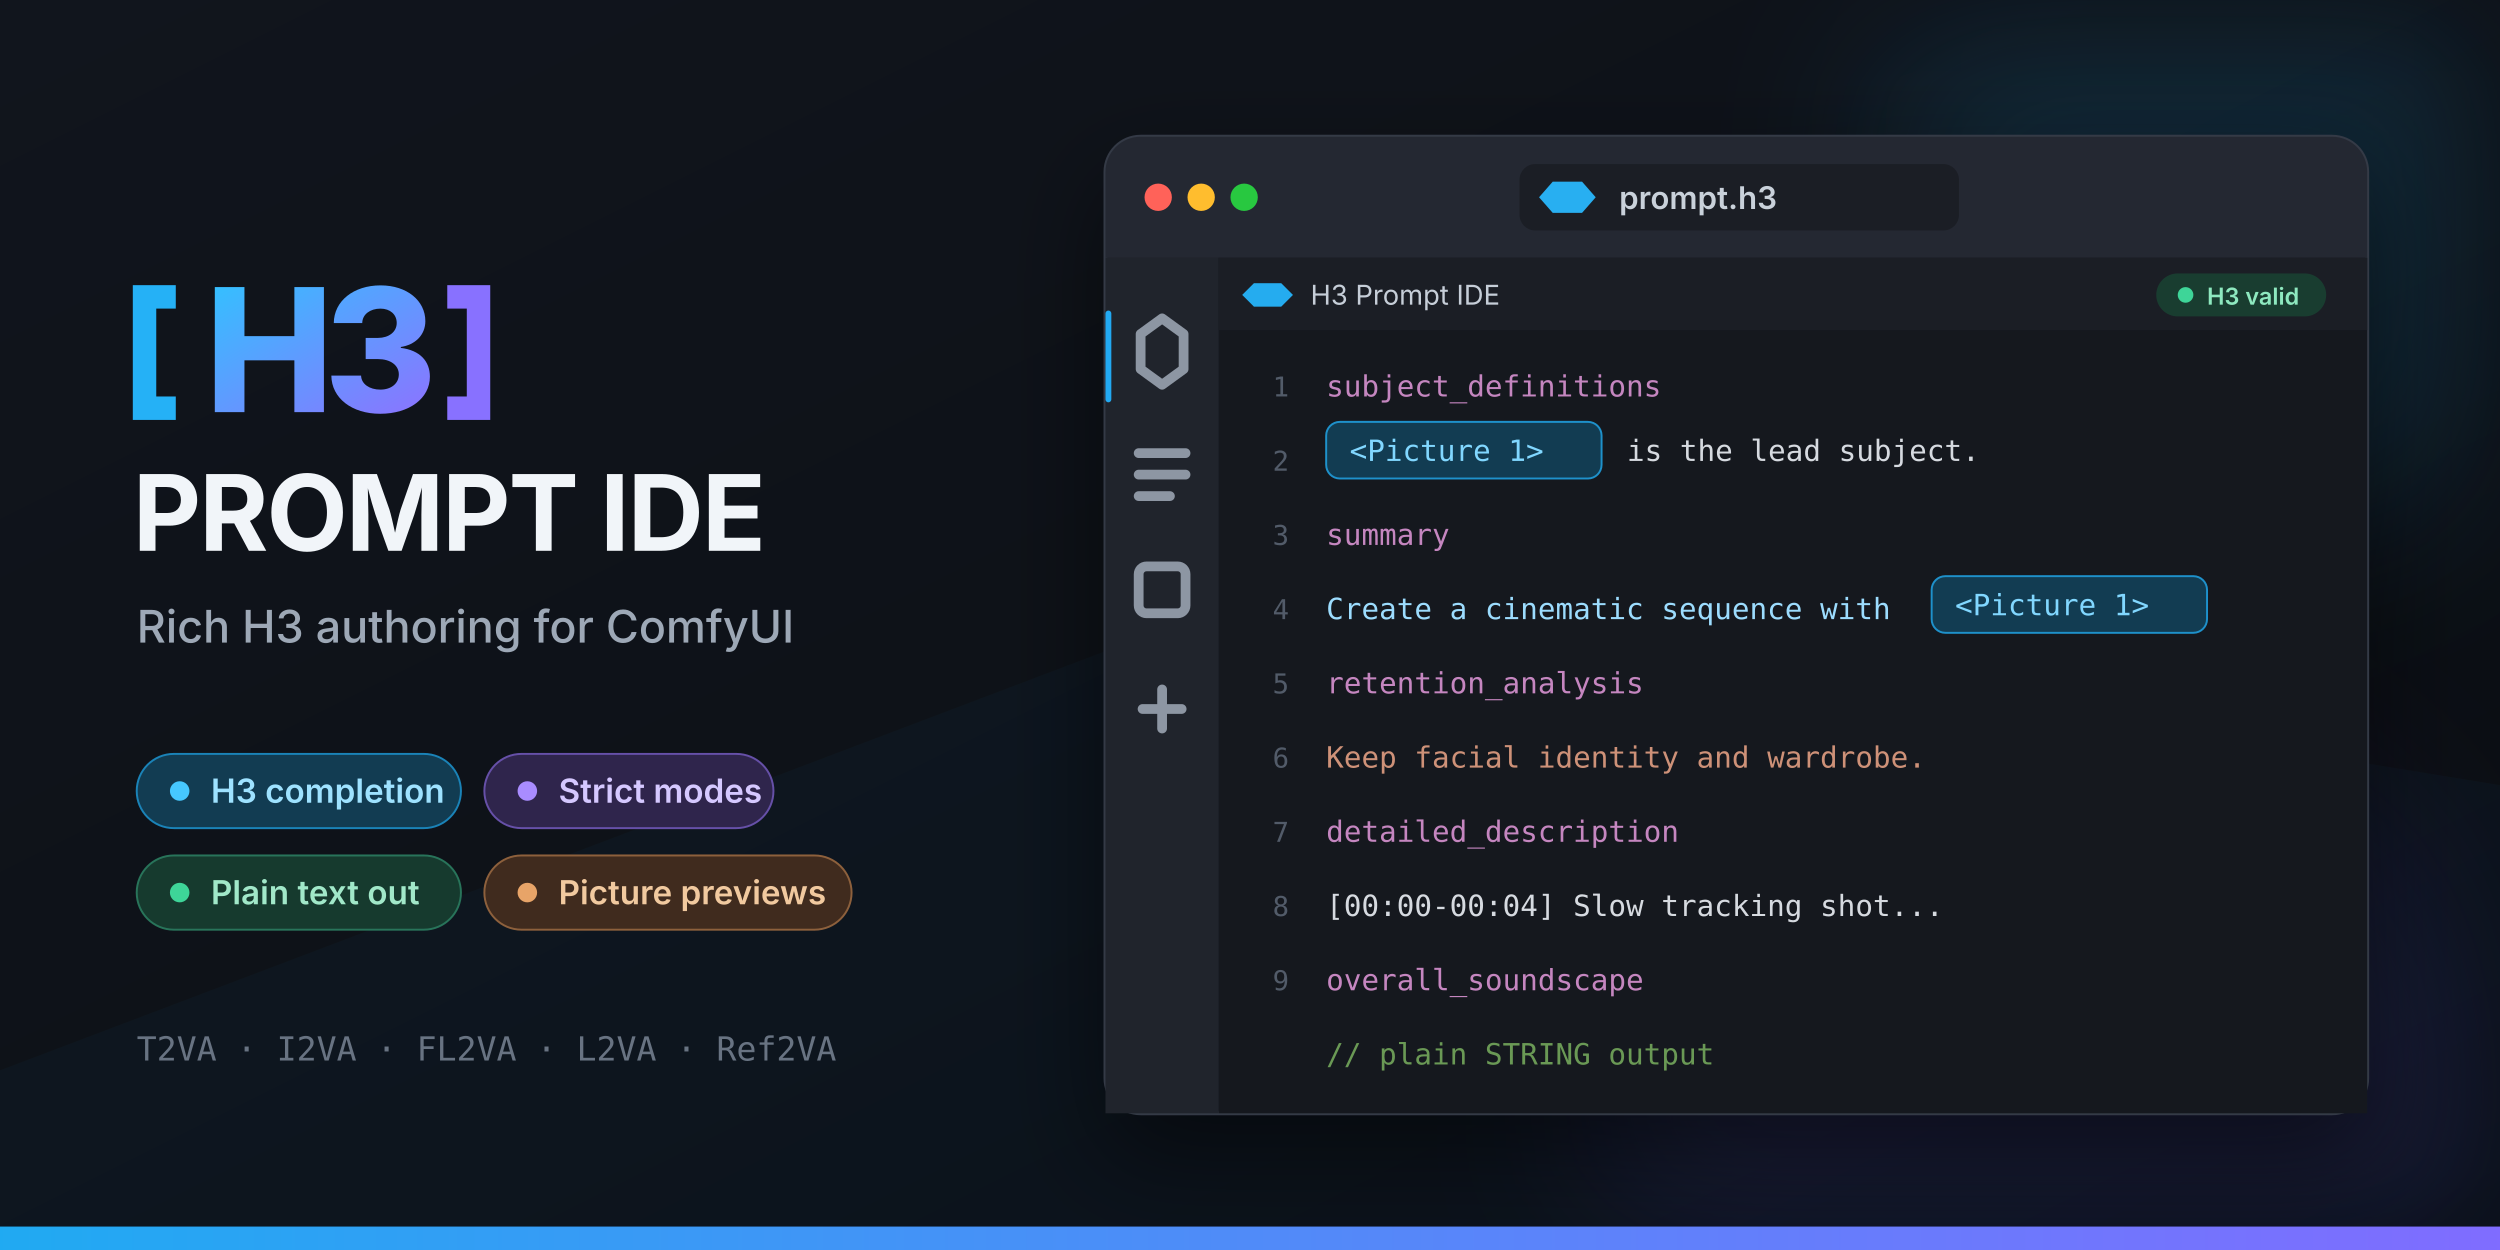
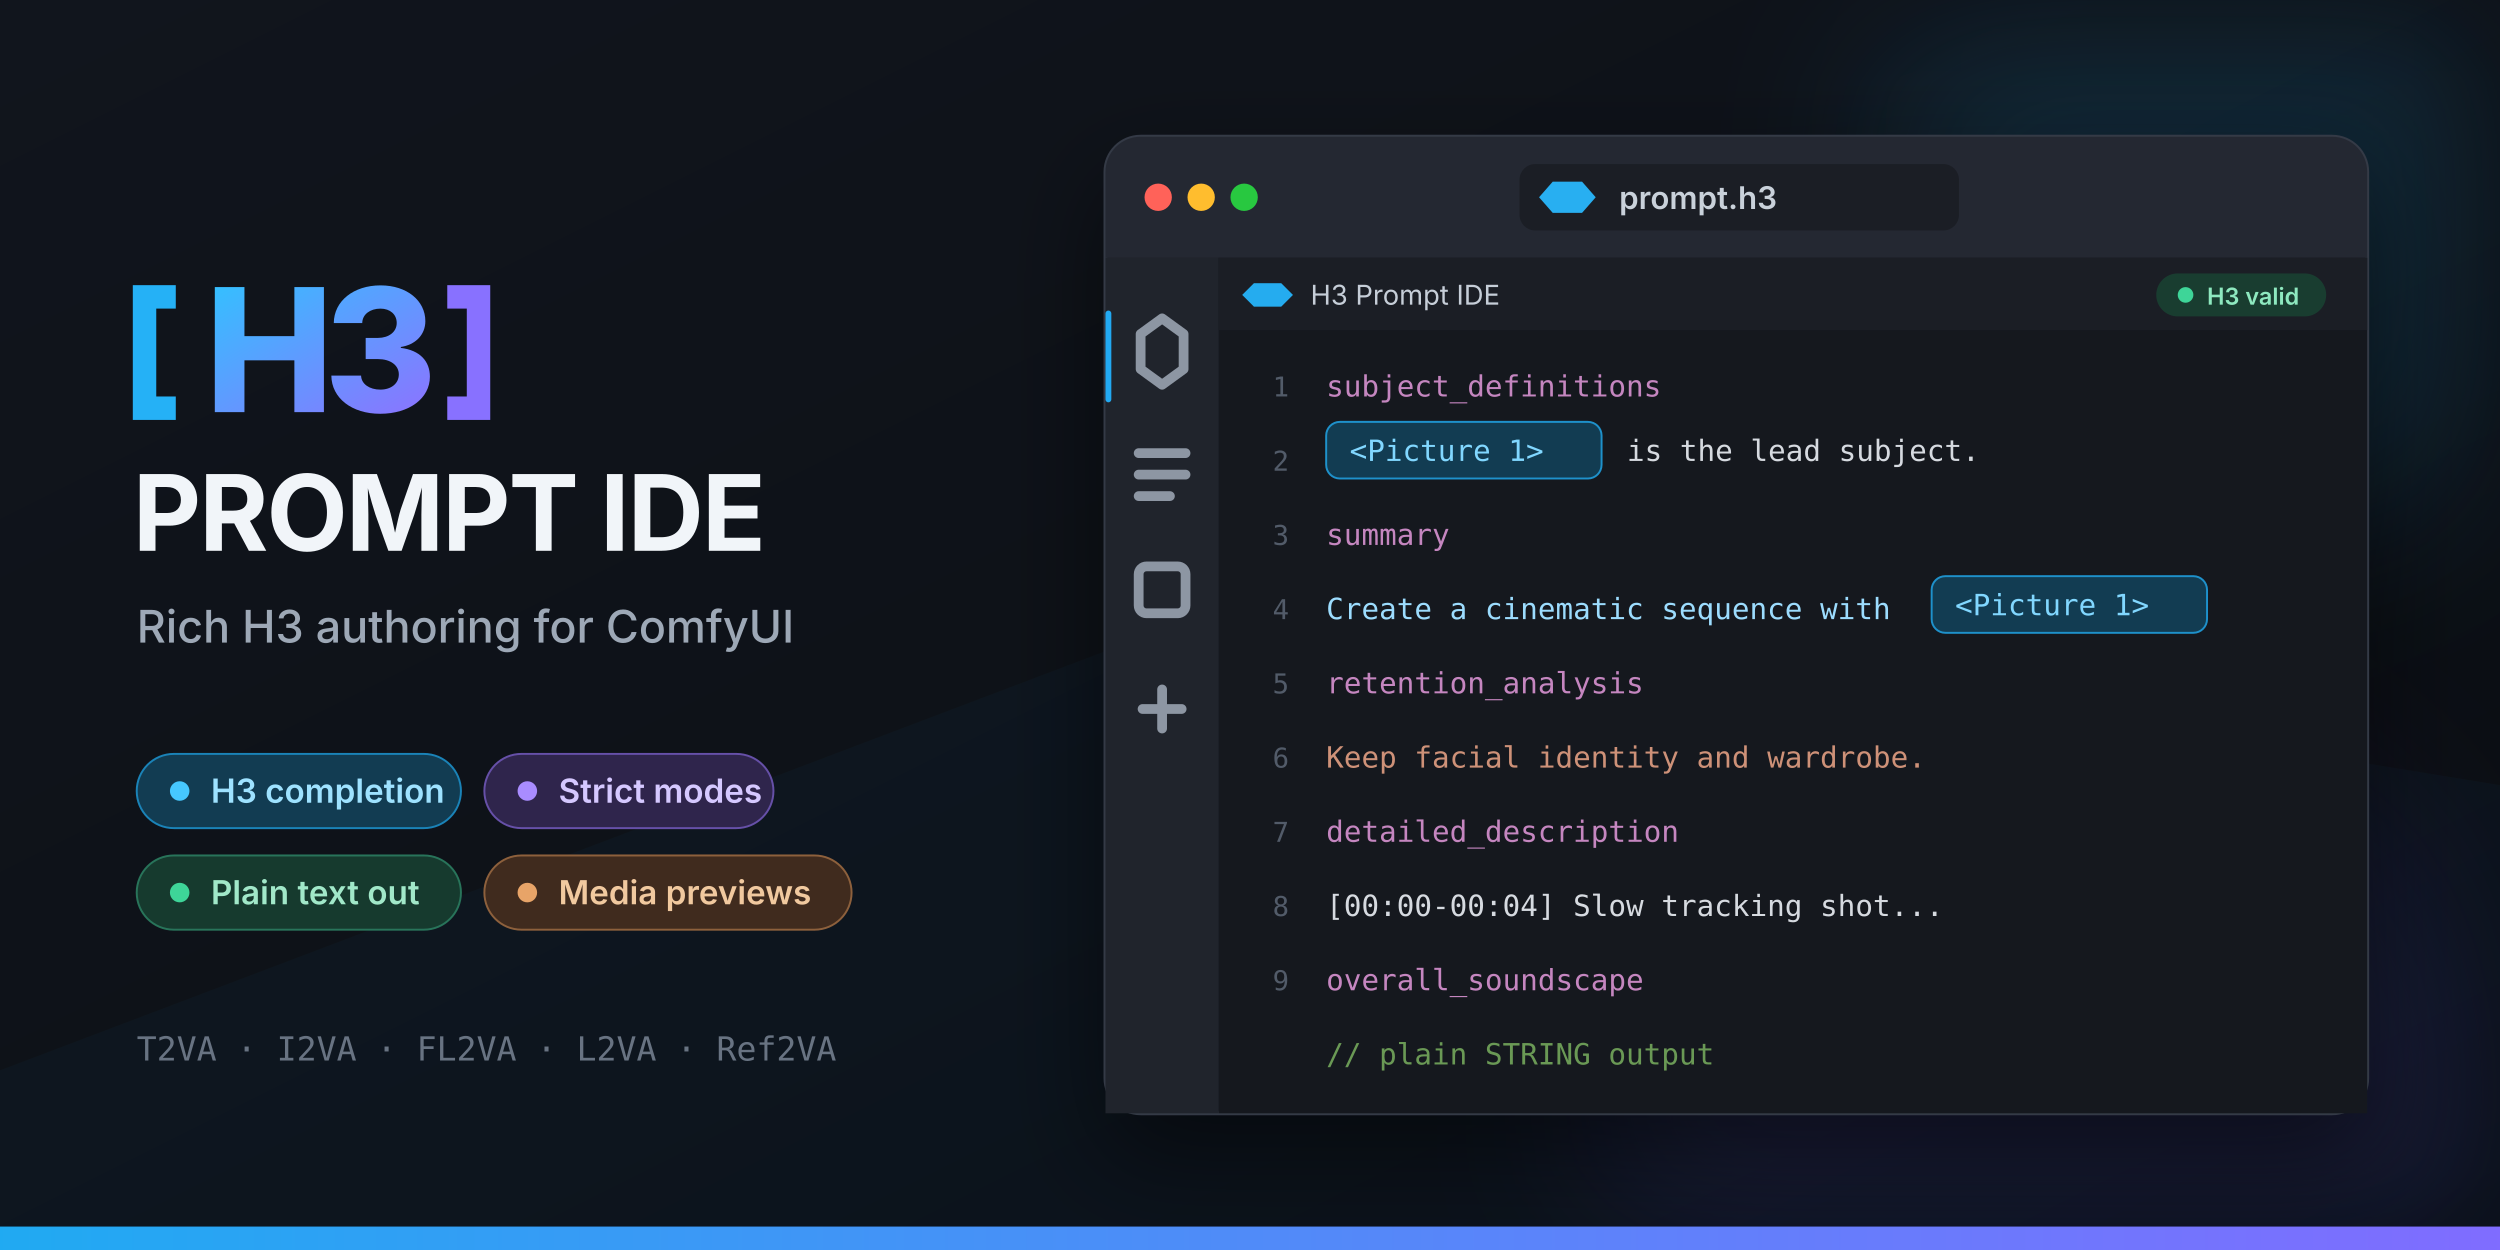
<svg xmlns="http://www.w3.org/2000/svg" width="1280" height="640" viewBox="0 0 1280 640" role="img" aria-labelledby="title description">
  <defs>
    <linearGradient id="canvas" x1="0" y1="0" x2="1" y2="1">
      <stop offset="0" stop-color="#11151d" />
      <stop offset="0.56" stop-color="#0d1117" />
      <stop offset="1" stop-color="#090b10" />
    </linearGradient>
    <linearGradient id="h3" x1="0" y1="0" x2="1" y2="1">
      <stop offset="0" stop-color="#35bfff" />
      <stop offset="1" stop-color="#8c73ff" />
    </linearGradient>
    <linearGradient id="line" x1="0" y1="0" x2="1" y2="0">
      <stop offset="0" stop-color="#20aaf2" />
      <stop offset="1" stop-color="#806cff" />
    </linearGradient>
    <filter id="panelShadow" x="-20%" y="-30%" width="150%" height="170%" color-interpolation-filters="sRGB">
      <feGaussianBlur in="SourceAlpha" stdDeviation="26" result="blur" />
      <feOffset in="blur" dx="0" dy="22" result="offset" />
      <feColorMatrix in="offset" type="matrix" values="0 0 0 0 0  0 0 0 0 0  0 0 0 0 0  0 0 0 .5 0" result="shadowColor" />
      <feMerge>
        <feMergeNode in="shadowColor" />
        <feMergeNode in="SourceGraphic" />
      </feMerge>
    </filter>
    <filter id="glow" x="-100%" y="-100%" width="300%" height="300%">
      <feGaussianBlur stdDeviation="44" />
    </filter>
  </defs>
  <rect width="1280" height="640" fill="url(#canvas)" />
  <circle cx="1155" cy="80" r="190" fill="#1a95d1" opacity="0.16" filter="url(#glow)" />
  <circle cx="1050" cy="590" r="230" fill="#745bff" opacity="0.13" filter="url(#glow)" />
  <path d="M0 548 654 300l626 102v238H0Z" fill="#137cb2" opacity="0.045" />
  <path d="M68 90h456" stroke="url(#line)" stroke-width="4" stroke-linecap="round" />
  <g font-family="Inter, Segoe UI, sans-serif">
    <g transform="translate(68 142)">
      <path d="M0 4h22v12H12v45h10v12H0Z" fill="#25b1f6" />
      <text x="37" y="69" fill="url(#h3)" font-size="88" font-weight="800" letter-spacing="-5">H3</text>
      <path d="M161 4h22v69h-22V61h10V16h-10Z" fill="#8871ff" />
    </g>
    <text x="68" y="282" fill="#f1f5f9" font-size="54" font-weight="750" letter-spacing="-1">PROMPT IDE</text>
    <text x="70" y="329" fill="#9da8b6" font-size="23" font-weight="450">Rich H3 authoring for ComfyUI</text>
    <g transform="translate(70 386)">
      <rect width="166" height="38" rx="19" fill="#123c52" stroke="#1a83b8" />
      <circle cx="22" cy="19" r="5" fill="#46c8ff" />
      <text x="38" y="25" fill="#9ee2ff" font-size="17" font-weight="600">H3 completion</text>
      <rect x="178" width="148" height="38" rx="19" fill="#2f254c" stroke="#6650a8" />
      <circle cx="200" cy="19" r="5" fill="#a98cff" />
      <text x="216" y="25" fill="#d5c8ff" font-size="17" font-weight="600">Strict modes</text>
      <rect y="52" width="166" height="38" rx="19" fill="#163a2e" stroke="#28745a" />
      <circle cx="22" cy="71" r="5" fill="#3ed598" />
      <text x="38" y="77" fill="#a1e8c9" font-size="17" font-weight="600">Plain text out</text>
      <rect x="178" y="52" width="188" height="38" rx="19" fill="#402b1e" stroke="#8d603c" />
      <circle cx="200" cy="71" r="5" fill="#e8a468" />
-       <text x="216" y="77" fill="#f1c99f" font-size="17" font-weight="600">Picture previews</text>
+       <text x="216" y="77" fill="#f1c99f" font-size="17" font-weight="600">Media previews</text>
    </g>
    <text x="70" y="543" fill="#687382" font-size="17" font-family="SFMono-Regular, Consolas, monospace">T2VA · I2VA · FL2VA · L2VA · Ref2VA</text>
  </g>
  <g transform="translate(566 70)" filter="url(#panelShadow)">
    <rect width="646" height="500" rx="18" fill="#171a21" stroke="#343a46" stroke-width="2" />
    <path d="M18 0h610a18 18 0 0 1 18 18v44H0V18A18 18 0 0 1 18 0Z" fill="#242832" />
    <circle cx="27" cy="31" r="7" fill="#ff6259" />
    <circle cx="49" cy="31" r="7" fill="#ffbd2e" />
    <circle cx="71" cy="31" r="7" fill="#28c840" />
    <rect x="212" y="14" width="225" height="34" rx="8" fill="#1b1e25" />
    <path d="M229 23h15l7 8-7 8h-15l-7-8Z" fill="#28aff1" />
    <text x="263" y="37" fill="#c9d1da" font-family="Inter, Segoe UI, sans-serif" font-size="16" font-weight="600">prompt.h3</text>
    <rect y="62" width="58" height="438" fill="#20242c" />
    <rect y="89" width="3" height="47" rx="1.5" fill="#22a9f2" />
    <g fill="none" stroke="#8d96a3" stroke-width="5" stroke-linecap="round" stroke-linejoin="round">
      <path d="m18 101 11-8 11 8v18l-11 8-11-8Z" />
      <path d="M17 162h24M17 173h24M17 184h16" />
      <rect x="17" y="220" width="24" height="24" rx="4" />
      <path d="M19 293h20M29 283v20" />
    </g>
    <rect x="58" y="62" width="588" height="438" fill="#15181e" />
    <rect x="58" y="62" width="588" height="37" fill="#1b1e25" />
    <path d="M76 75h14l6 6-6 6H76l-6-6Z" fill="#25acef" />
    <text x="105" y="86" fill="#c6ced8" font-family="Inter, Segoe UI, sans-serif" font-size="14">H3 Prompt IDE</text>
    <rect x="538" y="70" width="87" height="22" rx="11" fill="#193d30" />
    <circle cx="553" cy="81" r="4" fill="#3ed598" />
    <text x="564" y="86" fill="#8ee8bf" font-family="Inter, Segoe UI, sans-serif" font-size="12" font-weight="600">H3 valid</text>
    <g fill="#525b69" font-family="SFMono-Regular, Consolas, monospace" font-size="14" text-anchor="end">
      <text x="94" y="133">1</text>
      <text x="94" y="171">2</text>
      <text x="94" y="209">3</text>
      <text x="94" y="247">4</text>
      <text x="94" y="285">5</text>
      <text x="94" y="323">6</text>
      <text x="94" y="361">7</text>
      <text x="94" y="399">8</text>
      <text x="94" y="437">9</text>
    </g>
    <g font-family="SFMono-Regular, Consolas, monospace" font-size="15">
      <text x="113" y="133" fill="#c586c0">subject_definitions</text>
      <rect x="113" y="146" width="141" height="29" rx="7" fill="#123c52" stroke="#1e91cb" />
      <text x="125" y="166" fill="#81d7ff">&lt;Picture 1&gt;</text>
      <text x="267" y="166" fill="#d6dae0"> is the lead subject.</text>
      <text x="113" y="209" fill="#c586c0">summary</text>
      <text x="113" y="247" fill="#9cdcfe">Create a cinematic sequence with</text>
      <rect x="423" y="225" width="141" height="29" rx="7" fill="#123c52" stroke="#1e91cb" />
      <text x="435" y="245" fill="#81d7ff">&lt;Picture 1&gt;</text>
      <text x="113" y="285" fill="#c586c0">retention_analysis</text>
      <text x="113" y="323" fill="#ce9178">Keep facial identity and wardrobe.</text>
      <text x="113" y="361" fill="#c586c0">detailed_description</text>
      <text x="113" y="399" fill="#d6dae0">[00:00-00:04] Slow tracking shot...</text>
      <text x="113" y="437" fill="#c586c0">overall_soundscape</text>
      <text x="113" y="475" fill="#6a9955">// plain STRING output</text>
    </g>
  </g>
  <rect x="0" y="628" width="1280" height="12" fill="url(#line)" />
</svg>
